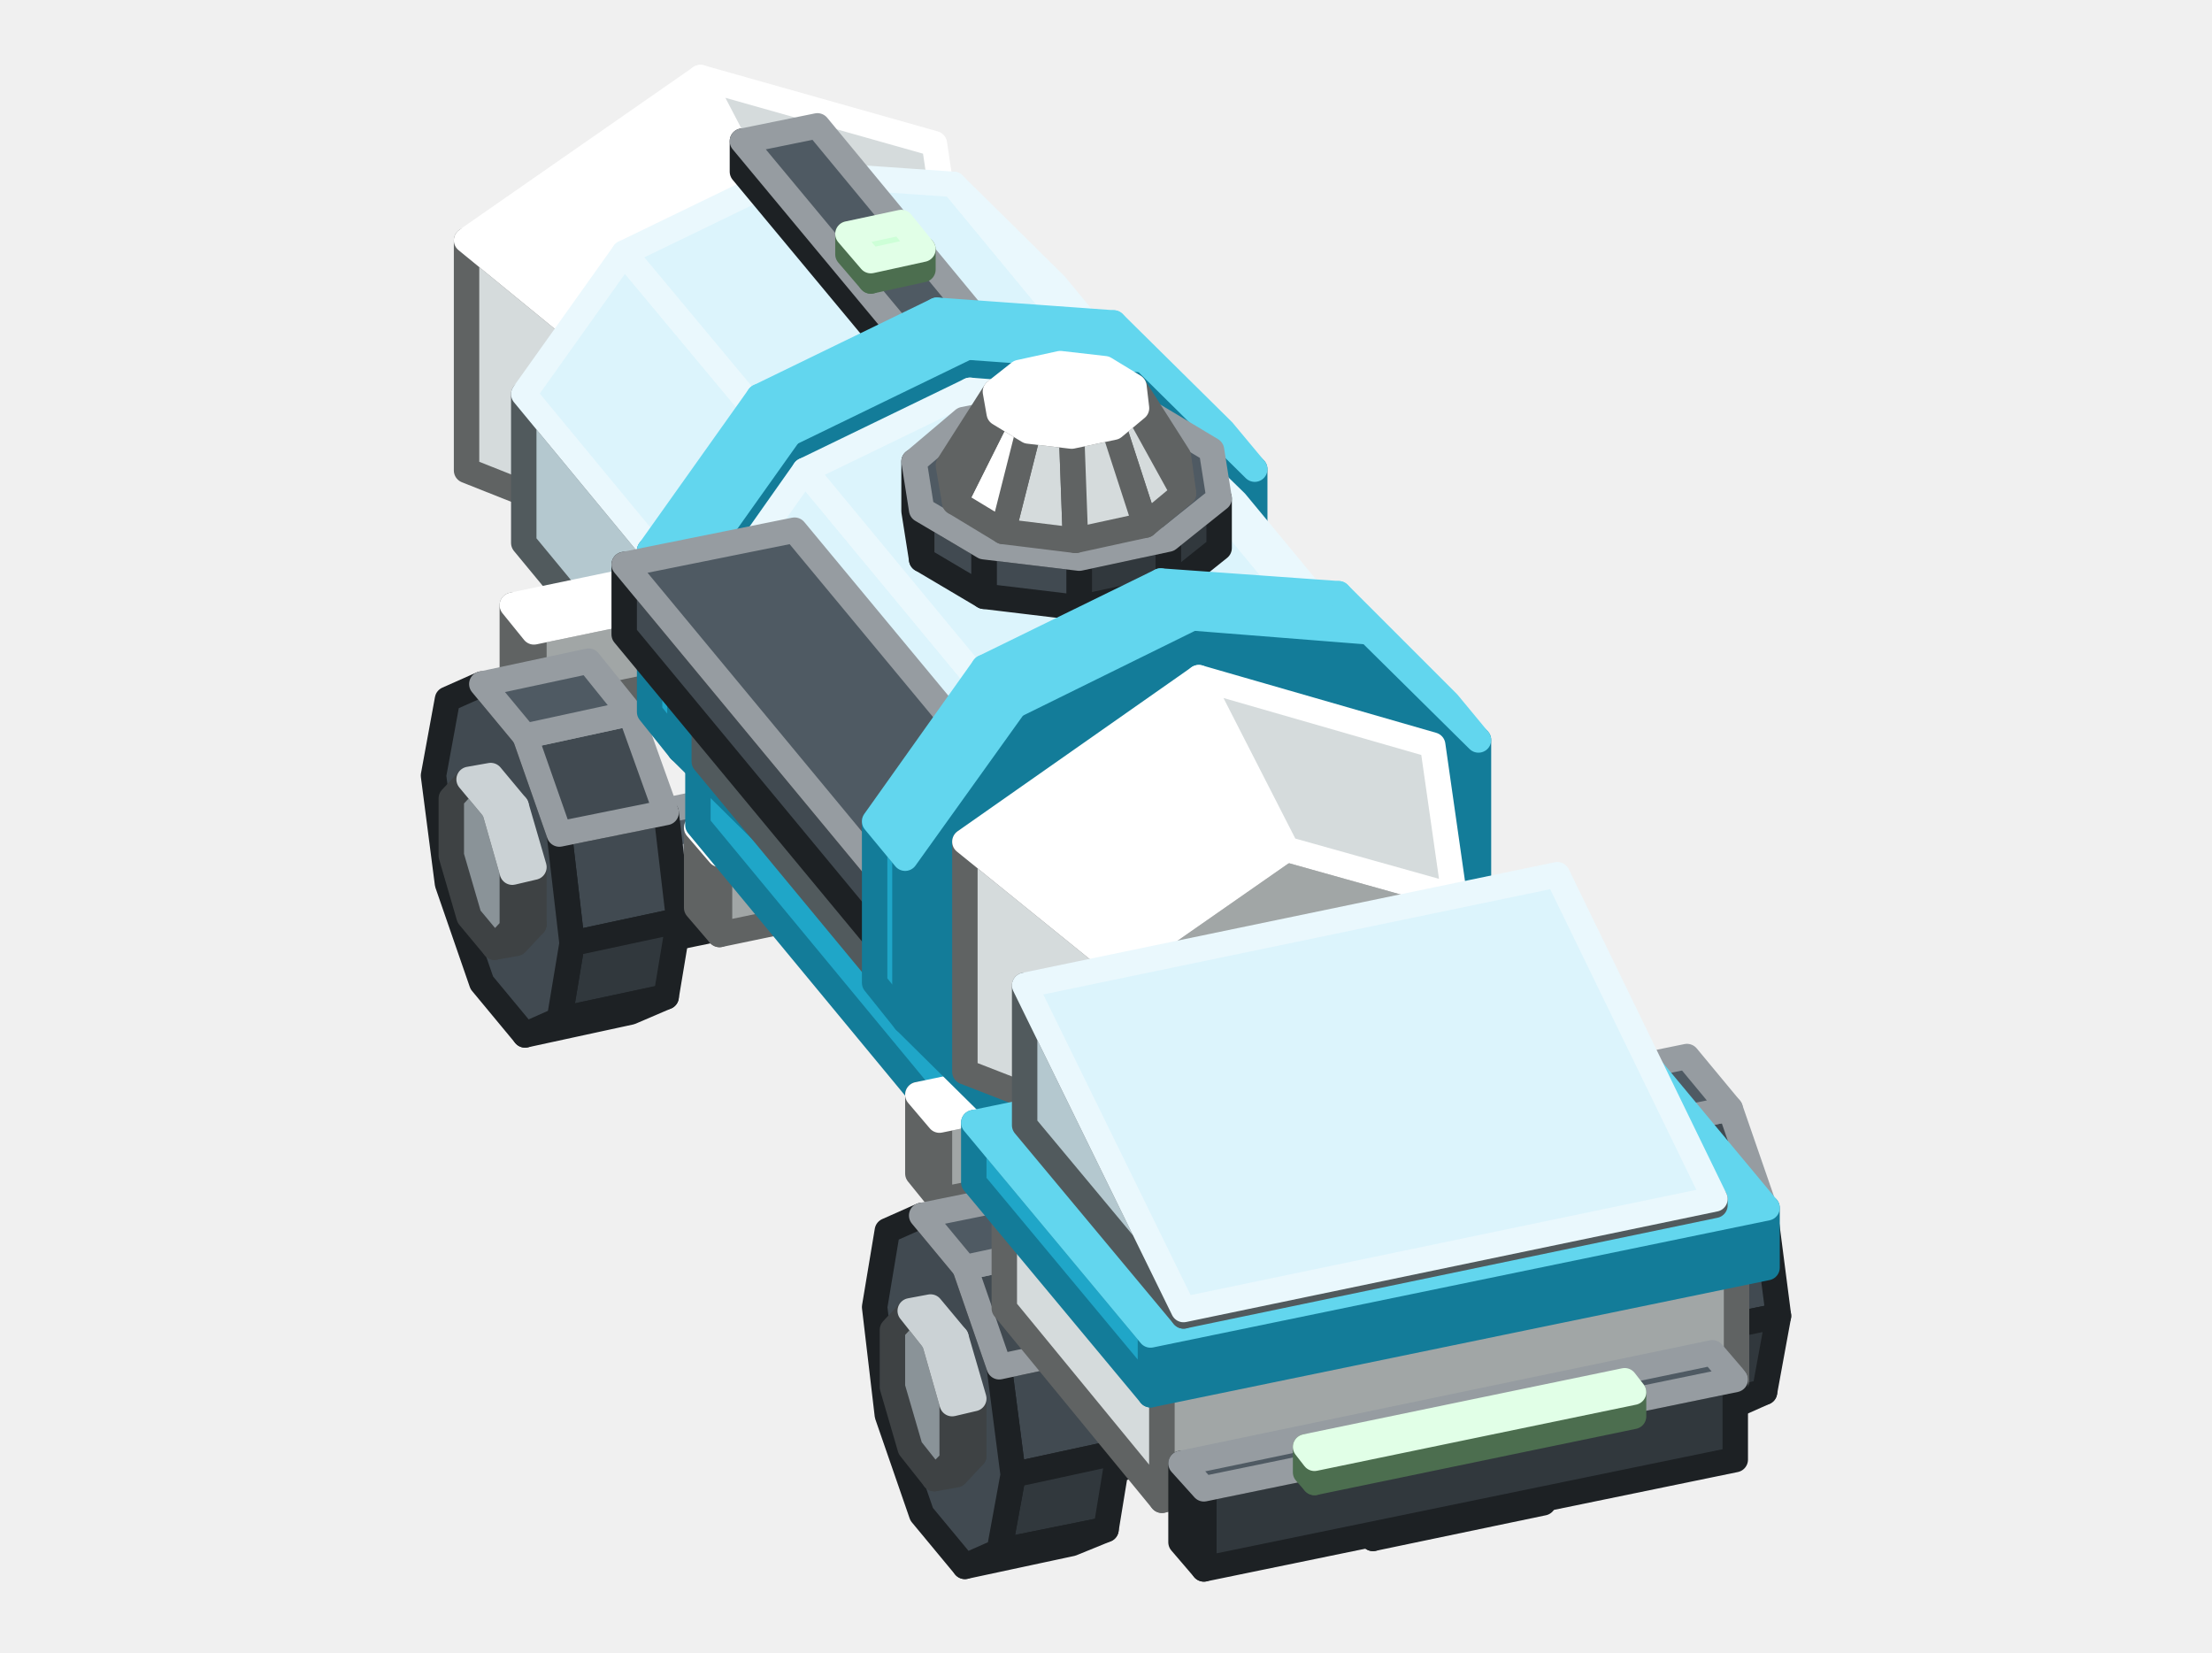
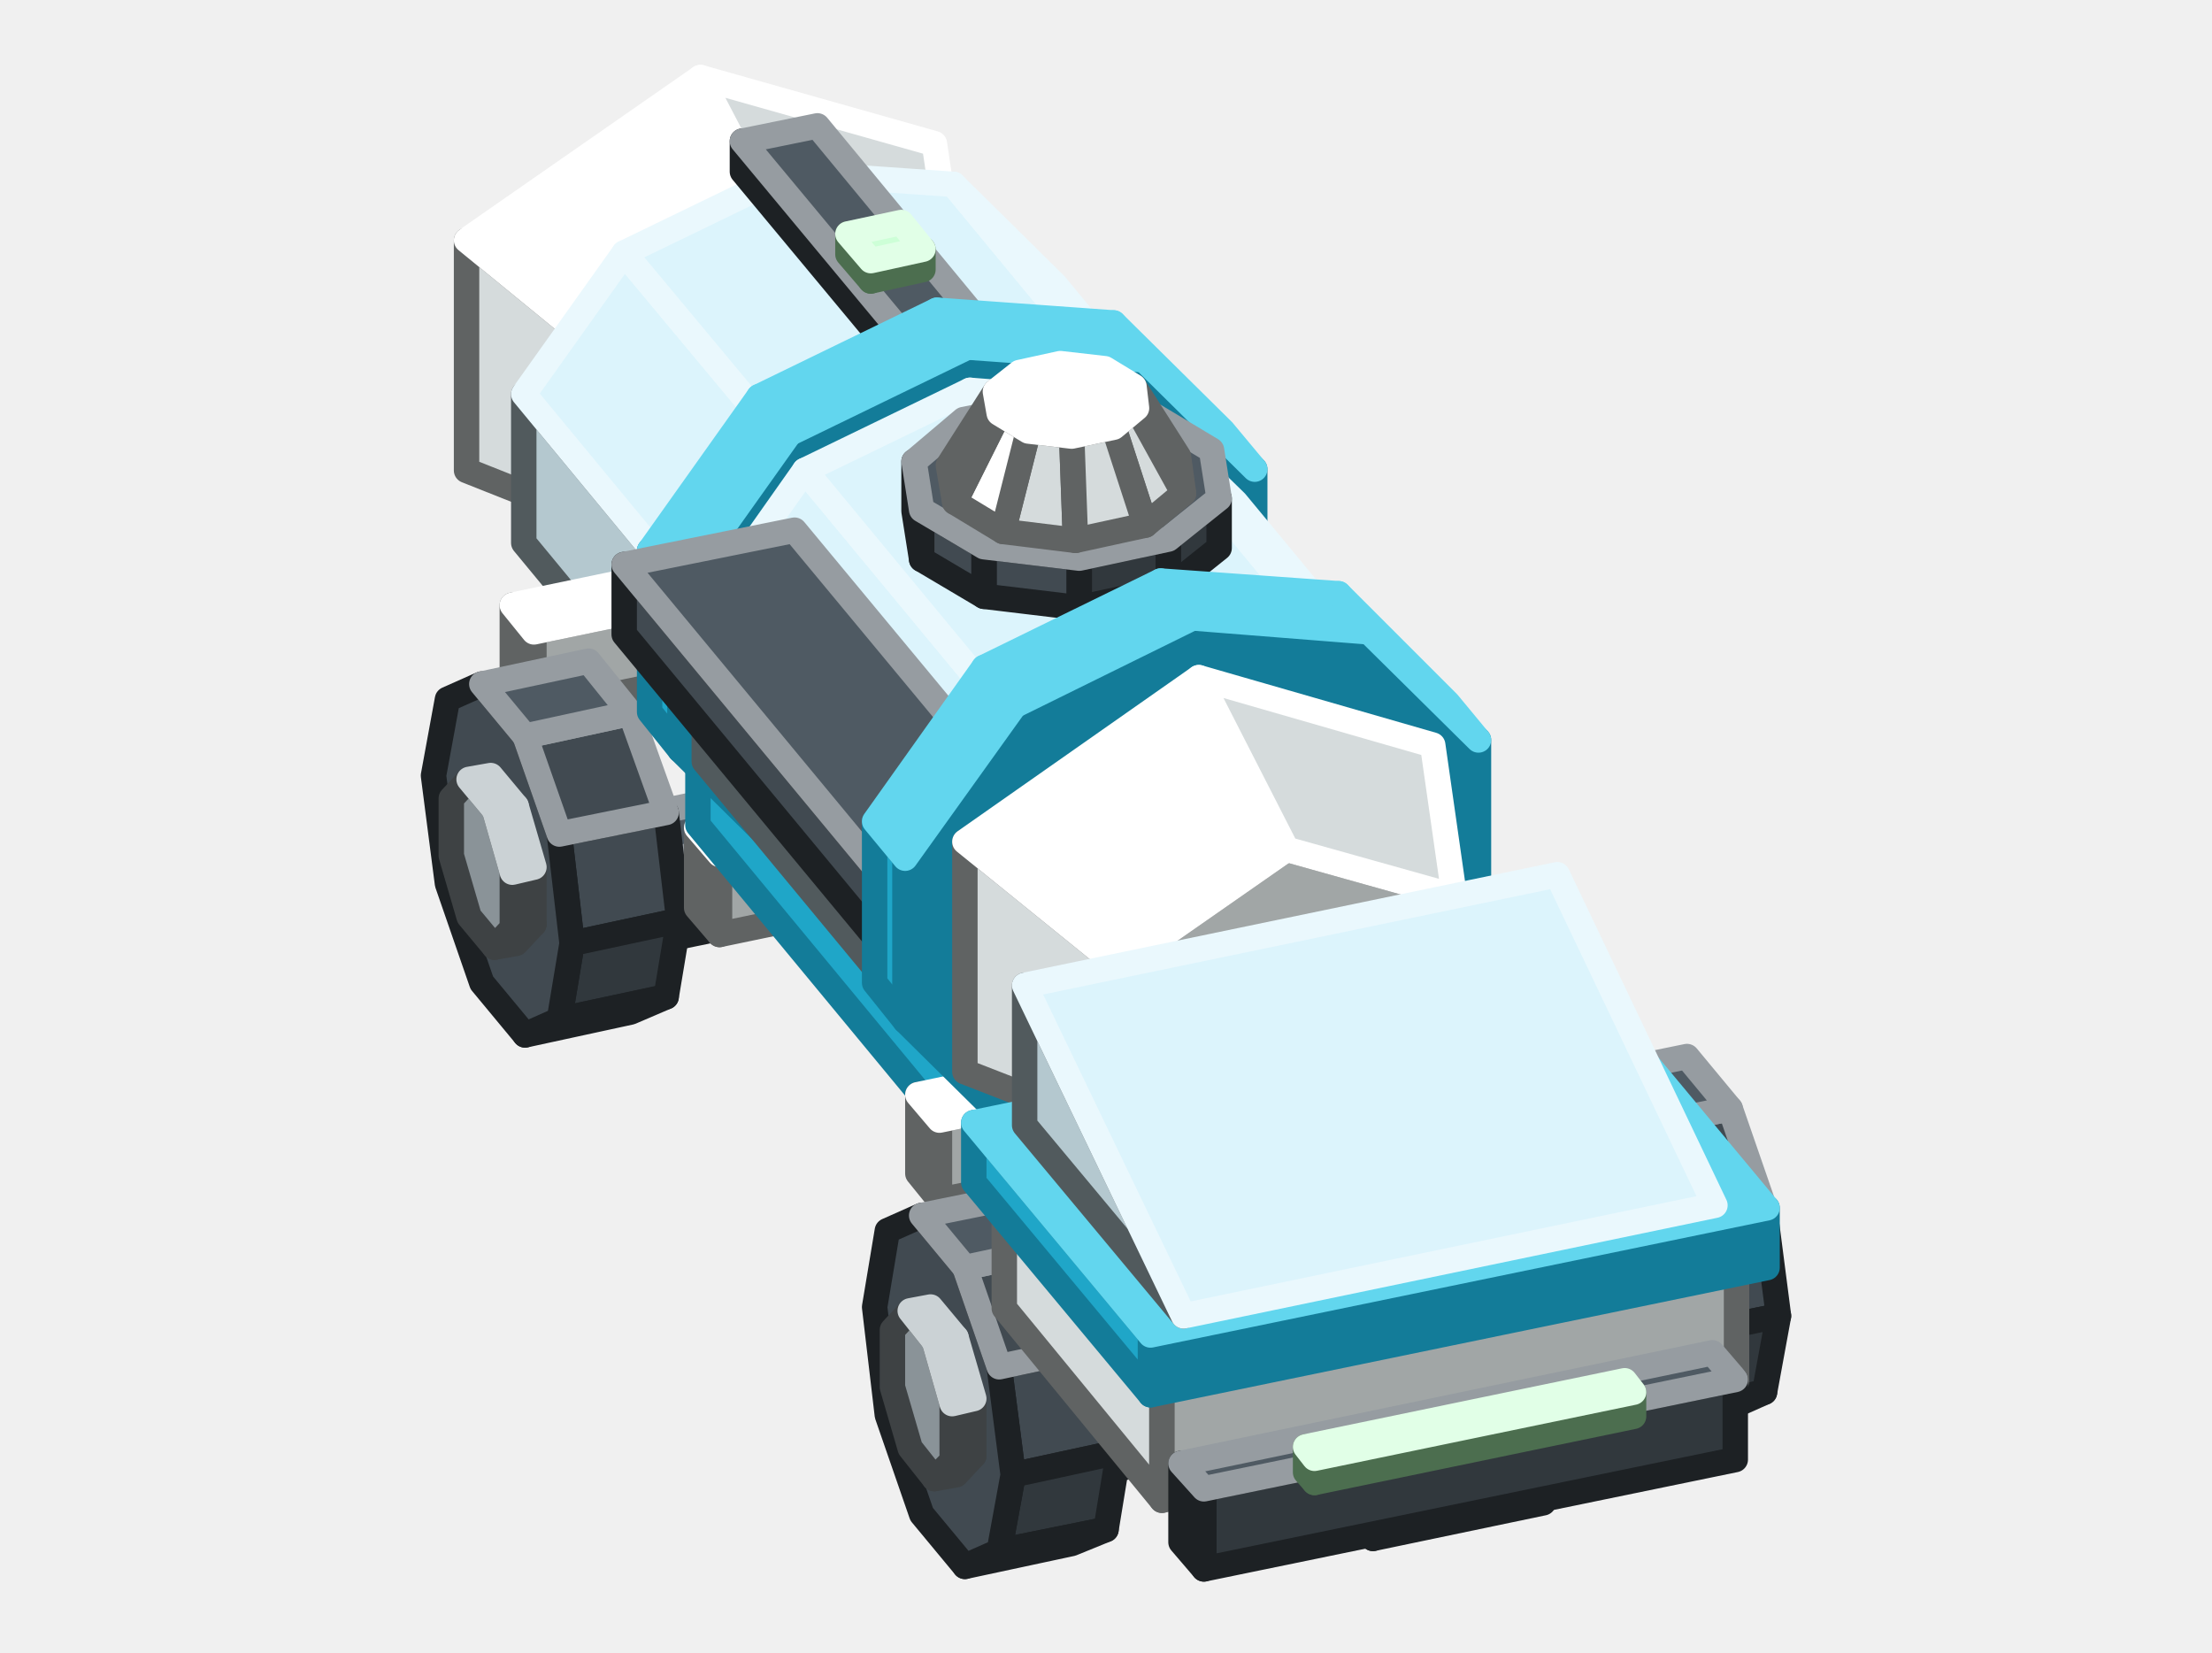
<svg xmlns="http://www.w3.org/2000/svg" width="174" height="130" viewBox="0 0 174 130">
  <g stroke-width="2" stroke-linejoin="round">
    <polygon points="36.7,37 36.7,18.9 48.8,28.8 48.8,41.8" fill="#D5DBDC" stroke="#606363" />
    <polygon points="48.8,28.8 62.1,19.5 75.3,23.3 75.3,36.3 62.1,45.6 48.8,41.8" fill="#A1A6A6" stroke="#606363" />
    <polygon points="36.7,18.9 55.1,6.1 62.1,19.5 48.8,28.8" fill="#FFFFFF" stroke="#FFFFFF" />
    <polygon points="55.1,6.1 73.5,11.3 75.3,23.3 62.1,19.5" fill="#D5DBDC" stroke="#FFFFFF" />
    <polygon points="103.8,55.4 103.8,59.9 102.2,60.2 102.2,55.7" fill="#686F73" stroke="#3E4244" />
    <polygon points="103.8,59.9 102.4,61.4 100.8,61.7 102.2,60.2" fill="#686F73" stroke="#3E4244" />
    <polygon points="100.8,50.9 102.2,55.7 102.2,60.2 100.8,61.7 98.8,59.3 97.4,54.5 97.4,50 98.8,48.5" fill="#8A9398" stroke="#3E4244" />
    <polygon points="102.4,50.5 103.8,55.4 102.2,55.7 100.8,50.9" fill="#8A9398" stroke="#CBD2D5" />
    <polygon points="100.5,48.2 102.4,50.5 100.8,50.9 98.8,48.5" fill="#A8B3B9" stroke="#CBD2D5" />
    <polygon points="104.2,53.2 105.2,61.7 96.9,63.4 95.8,54.9" fill="#414A51" stroke="#1D2124" />
    <polygon points="105.2,61.7 104.2,67.7 95.8,69.4 96.9,63.4" fill="#31383D" stroke="#1D2124" />
    <polygon points="104.2,67.7 101.5,68.9 93.1,70.6 95.8,69.4" fill="#31383D" stroke="#1D2124" />
    <polygon points="93.1,47.1 95.8,54.9 96.9,63.4 95.8,69.4 93.1,70.6 89.7,66.6 87,58.8 86,50.2 87,44.2 89.7,43" fill="#414A51" stroke="#1D2124" />
    <polygon points="101.5,45.4 104.2,53.2 95.8,54.9 93.1,47.1" fill="#414A51" stroke="#969CA1" />
    <polygon points="98.1,41.3 101.5,45.4 93.1,47.1 89.7,43" fill="#4F5A63" stroke="#969CA1" />
    <polygon points="45.1,75.4 42.4,72.1 42.4,65.8 45.1,69.2" fill="#414A51" stroke="#1D2124" />
    <polygon points="97,64.7 45.1,75.4 45.1,69.2 97,58.4" fill="#31383D" stroke="#1D2124" />
    <polygon points="45.1,69.2 42.4,65.8 94.2,55.1 97,58.4" fill="#4F5A63" stroke="#969CA1" />
    <polygon points="41.2,42.7 41.2,31 52.6,44.8 52.6,56.5" fill="#B4C8CF" stroke="#515A5D" />
    <polygon points="52.6,44.8 60.6,33.7 73.5,27.4 86.4,28.3 94.4,36.2 94.4,47.9 86.4,59 73.5,65.3 60.6,64.4 52.6,56.5" fill="#88979D" stroke="#515A5D" />
    <polygon points="41.2,31 49.1,19.9 60.6,33.7 52.6,44.8" fill="#DCF4FC" stroke="#EAF8FD" />
    <polygon points="49.1,19.9 62.1,13.6 73.5,27.4 60.6,33.7" fill="#DCF4FC" stroke="#EAF8FD" />
    <polygon points="62.1,13.6 75,14.5 86.4,28.3 73.5,27.4" fill="#DCF4FC" stroke="#EAF8FD" />
    <polygon points="75,14.5 83,22.4 94.4,36.2 86.4,28.3" fill="#B4C8CF" stroke="#EAF8FD" />
    <polygon points="102.8,99.1 71.6,61.4 71.6,52 102.8,89.7" fill="#1FA6C8" stroke="#137C99" />
    <polygon points="105.3,98.5 102.8,99.1 102.8,89.7 105.3,89.1" fill="#137C99" stroke="#137C99" />
    <polygon points="102.8,89.7 71.6,52 74.1,51.5 105.3,89.1" fill="#62D6EE" stroke="#62D6EE" />
    <polygon points="138.5,97.2 138.5,101.7 136.8,102 136.8,97.6" fill="#686F73" stroke="#3E4244" />
    <polygon points="138.5,101.7 137.1,103.2 135.4,103.5 136.8,102" fill="#686F73" stroke="#3E4244" />
    <polygon points="135.4,92.7 136.8,97.6 136.8,102 135.4,103.5 133.4,101.1 132,96.3 132,91.8 133.4,90.3" fill="#8A9398" stroke="#3E4244" />
    <polygon points="137.1,92.4 138.5,97.2 136.8,97.6 135.4,92.7" fill="#8A9398" stroke="#CBD2D5" />
    <polygon points="135.1,90 137.1,92.4 135.4,92.7 133.4,90.3" fill="#A8B3B9" stroke="#CBD2D5" />
    <polygon points="42,55.9 40.3,53.9 40.3,47.6 42,49.7" fill="#D5DBDC" stroke="#606363" />
    <polygon points="83.8,47.3 42,55.9 42,49.7 83.8,41" fill="#A1A6A6" stroke="#606363" />
    <polygon points="42,49.7 40.3,47.6 82.1,38.9 83.8,41" fill="#FFFFFF" stroke="#FFFFFF" />
    <polygon points="52.4,63.9 53.4,72.4 45,74.2 44,65.6" fill="#414A51" stroke="#1D2124" />
    <polygon points="53.4,72.4 52.4,78.4 44,80.2 45,74.2" fill="#31383D" stroke="#1D2124" />
    <polygon points="52.4,78.4 49.6,79.6 41.3,81.4 44,80.2" fill="#31383D" stroke="#1D2124" />
    <polygon points="41.3,57.9 44,65.6 45,74.2 44,80.2 41.3,81.4 37.9,77.3 35.2,69.5 34.1,61 35.2,55 37.9,53.8" fill="#414A51" stroke="#1D2124" />
    <polygon points="49.6,56.1 52.4,63.9 44,65.6 41.3,57.9" fill="#414A51" stroke="#969CA1" />
    <polygon points="46.3,52 49.6,56.1 41.3,57.9 37.9,53.8" fill="#4F5A63" stroke="#969CA1" />
    <polygon points="42,68.2 42,72.7 40.3,73 40.3,68.6" fill="#686F73" stroke="#3E4244" />
    <polygon points="42,72.7 40.6,74.2 38.9,74.5 40.3,73" fill="#686F73" stroke="#3E4244" />
    <polygon points="38.9,63.7 40.3,68.6 40.3,73 38.9,74.5 36.9,72.1 35.5,67.3 35.5,62.8 36.9,61.3" fill="#8A9398" stroke="#3E4244" />
    <polygon points="40.6,63.4 42,68.2 40.3,68.6 38.9,63.7" fill="#8A9398" stroke="#CBD2D5" />
    <polygon points="38.6,61 40.6,63.4 38.9,63.7 36.9,61.3" fill="#A8B3B9" stroke="#CBD2D5" />
    <polygon points="56.6,73.5 54.8,71.4 54.8,65.1 56.6,67.2" fill="#D5DBDC" stroke="#606363" />
    <polygon points="98.4,64.8 56.6,73.5 56.6,67.2 98.4,58.6" fill="#A1A6A6" stroke="#606363" />
    <polygon points="56.6,67.2 54.8,65.1 96.6,56.5 98.4,58.6" fill="#FFFFFF" stroke="#FFFFFF" />
    <polygon points="73.7,31.9 58.4,13.5 58.4,11.1 73.7,29.5" fill="#414A51" stroke="#1D2124" />
    <polygon points="79.5,30.7 73.7,31.9 73.7,29.5 79.5,28.3" fill="#31383D" stroke="#1D2124" />
    <polygon points="73.7,29.5 58.4,11.1 64.3,9.9 79.5,28.3" fill="#4F5A63" stroke="#969CA1" />
    <polygon points="86,102.5 54.9,64.9 54.9,55.5 86,93.1" fill="#1FA6C8" stroke="#137C99" />
    <polygon points="88.6,102 86,102.5 86,93.1 88.6,92.6" fill="#137C99" stroke="#137C99" />
    <polygon points="86,93.1 54.9,55.5 57.4,55 88.6,92.6" fill="#62D6EE" stroke="#62D6EE" />
    <polygon points="79.8,117.2 77,113.9 77,107.6 79.8,111" fill="#414A51" stroke="#1D2124" />
    <polygon points="131.6,106.5 79.8,117.2 79.8,111 131.6,100.2" fill="#31383D" stroke="#1D2124" />
    <polygon points="79.8,111 77,107.6 128.9,96.9 131.6,100.2" fill="#4F5A63" stroke="#969CA1" />
    <polygon points="51.1,56 51.1,43.3 53.5,46.2 53.5,59" fill="#1FA6C8" stroke="#137C99" />
    <polygon points="53.5,46.2 62.1,34.1 76.1,27.3 90,28.3 98.7,36.9 98.7,49.6 90,61.7 76.1,68.5 62.1,67.5 53.5,59" fill="#137C99" stroke="#137C99" />
    <polygon points="51.1,43.3 59.7,31.2 62.1,34.1 53.5,46.2" fill="#62D6EE" stroke="#62D6EE" />
    <polygon points="59.7,31.2 73.7,24.4 76.1,27.3 62.1,34.1" fill="#62D6EE" stroke="#62D6EE" />
    <polygon points="73.7,24.4 87.6,25.4 90,28.3 76.1,27.3" fill="#62D6EE" stroke="#62D6EE" />
    <polygon points="87.6,25.4 96.2,33.9 98.7,36.9 90,28.3" fill="#1FA6C8" stroke="#62D6EE" />
    <polygon points="55.4,59.9 55.4,48.2 70.3,66.1 70.3,77.9" fill="#B4C8CF" stroke="#515A5D" />
    <polygon points="70.3,66.1 78.2,55 91.2,48.7 104.1,49.7 112.1,57.5 112.1,69.2 104.1,80.3 91.2,86.6 78.2,85.7 70.3,77.9" fill="#88979D" stroke="#515A5D" />
    <polygon points="55.4,48.2 63.3,37 78.2,55 70.3,66.1" fill="#DCF4FC" stroke="#EAF8FD" />
    <polygon points="63.3,37 76.3,30.7 91.2,48.7 78.2,55" fill="#DCF4FC" stroke="#EAF8FD" />
    <polygon points="76.3,30.7 89.2,31.7 104.1,49.7 91.2,48.7" fill="#DCF4FC" stroke="#EAF8FD" />
    <polygon points="89.2,31.7 97.2,39.5 112.1,57.5 104.1,49.7" fill="#B4C8CF" stroke="#EAF8FD" />
    <polygon points="68.5,22.1 66.7,20 66.7,18.4 68.5,20.5" fill="#A8F5B0" stroke="#4C6E4F" />
    <polygon points="72.6,21.2 68.5,22.1 68.5,20.5 72.6,19.6" fill="#7FB985" stroke="#4C6E4F" />
    <polygon points="68.5,20.5 66.7,18.4 70.9,17.5 72.6,19.6" fill="#CDFFD7" stroke="#E1FFE7" />
    <polygon points="108,121 49.1,49.9 49.1,44.4 108,115.5" fill="#414A51" stroke="#1D2124" />
    <polygon points="121.4,118.2 108,121 108,115.5 121.4,112.7" fill="#31383D" stroke="#1D2124" />
    <polygon points="108,115.5 49.1,44.4 62.5,41.7 121.4,112.7" fill="#4F5A63" stroke="#969CA1" />
    <polygon points="84.9,47.8 77.4,46.9 77.4,43 84.9,43.9" fill="#414A51" stroke="#1D2124" />
    <polygon points="77.4,46.9 72.5,44 72.5,40.1 77.4,43" fill="#414A51" stroke="#1D2124" />
    <polygon points="72.5,44 71.9,40.2 71.9,36.3 72.5,40.1" fill="#414A51" stroke="#1D2124" />
    <polygon points="95.9,43.1 91.9,46.3 91.9,42.4 95.9,39.2" fill="#31383D" stroke="#1D2124" />
    <polygon points="91.9,46.3 84.9,47.8 84.9,43.9 91.9,42.4" fill="#31383D" stroke="#1D2124" />
    <polygon points="84.9,43.9 77.4,43 72.5,40.1 71.9,36.3 75.8,33 82.9,31.6 90.3,32.4 95.3,35.4 95.9,39.2 91.9,42.4" fill="#4F5A63" stroke="#969CA1" />
    <polygon points="73.9,94.4 72.2,92.3 72.2,86.1 73.9,88.1" fill="#D5DBDC" stroke="#606363" />
    <polygon points="115.7,85.8 73.9,94.4 73.9,88.1 115.7,79.5" fill="#A1A6A6" stroke="#606363" />
    <polygon points="73.9,88.1 72.2,86.1 114,77.4 115.7,79.5" fill="#FFFFFF" stroke="#FFFFFF" />
    <polygon points="84.6,42.5 78.9,41.8 80.9,33.9 84.3,34.3" fill="#D5DBDC" stroke="#606363" />
    <polygon points="78.9,41.8 75.1,39.5 78.6,32.5 80.9,33.9" fill="#FFFFFF" stroke="#606363" />
    <polygon points="75.1,39.5 74.6,36.6 78.3,30.8 78.6,32.5" fill="#FFFFFF" stroke="#606363" />
    <polygon points="92.7,35.9 93.1,38.8 89.4,32.1 89.2,30.4" fill="#D5DBDC" stroke="#606363" />
    <polygon points="93.1,38.8 90.1,41.3 87.6,33.6 89.4,32.1" fill="#D5DBDC" stroke="#606363" />
    <polygon points="90.1,41.3 84.6,42.5 84.3,34.3 87.6,33.6" fill="#D5DBDC" stroke="#606363" />
    <polygon points="84.3,34.3 80.9,33.9 78.6,32.5 78.3,30.8 80.2,29.3 83.4,28.6 86.9,29 89.2,30.4 89.4,32.1 87.6,33.6" fill="#FFFFFF" stroke="#FFFFFF" />
    <polygon points="68.8,77.3 68.8,64.6 71.2,67.5 71.2,80.3" fill="#1FA6C8" stroke="#137C99" />
    <polygon points="71.2,67.5 79.8,55.5 93.8,48.6 107.7,49.7 116.3,58.2 116.3,70.9 107.7,83 93.8,89.8 79.8,88.8 71.2,80.3" fill="#137C99" stroke="#137C99" />
    <polygon points="68.8,64.6 77.4,52.5 79.8,55.5 71.2,67.5" fill="#62D6EE" stroke="#62D6EE" />
    <polygon points="77.4,52.5 91.3,45.7 93.8,48.6 79.8,55.5" fill="#62D6EE" stroke="#62D6EE" />
    <polygon points="91.3,45.7 105.3,46.7 107.7,49.7 93.8,48.6" fill="#62D6EE" stroke="#62D6EE" />
    <polygon points="105.3,46.7 113.9,55.3 116.3,58.2 107.7,49.7" fill="#1FA6C8" stroke="#62D6EE" />
    <polygon points="138.8,95 139.9,103.5 131.5,105.2 130.5,96.7" fill="#414A51" stroke="#1D2124" />
    <polygon points="139.9,103.5 138.8,109.5 130.5,111.2 131.5,105.2" fill="#31383D" stroke="#1D2124" />
    <polygon points="138.8,109.5 136.1,110.7 127.7,112.4 130.5,111.2" fill="#31383D" stroke="#1D2124" />
    <polygon points="127.7,88.9 130.5,96.7 131.5,105.2 130.5,111.2 127.7,112.4 124.4,108.4 121.6,100.6 120.6,92.1 121.6,86 124.4,84.8" fill="#414A51" stroke="#1D2124" />
    <polygon points="136.1,87.2 138.8,95 130.5,96.7 127.7,88.9" fill="#414A51" stroke="#969CA1" />
    <polygon points="132.7,83.1 136.1,87.2 127.7,88.9 124.4,84.8" fill="#4F5A63" stroke="#969CA1" />
    <polygon points="75.9,84.3 75.9,66.2 88,76 88,89" fill="#D5DBDC" stroke="#606363" />
    <polygon points="88,76 101.2,66.8 114.4,70.5 114.4,83.6 101.2,92.8 88,89" fill="#A1A6A6" stroke="#606363" />
    <polygon points="75.9,66.2 94.3,53.3 101.2,66.8 88,76" fill="#FFFFFF" stroke="#FFFFFF" />
    <polygon points="94.3,53.3 112.7,58.6 114.4,70.5 101.2,66.8" fill="#D5DBDC" stroke="#FFFFFF" />
    <polygon points="87,105.7 88,114.2 79.7,116 78.6,107.5" fill="#414A51" stroke="#1D2124" />
    <polygon points="88,114.2 87,120.3 78.6,122 79.7,116" fill="#31383D" stroke="#1D2124" />
    <polygon points="87,120.3 84.3,121.4 75.9,123.2 78.6,122" fill="#31383D" stroke="#1D2124" />
    <polygon points="75.9,99.7 78.6,107.5 79.7,116 78.6,122 75.9,123.2 72.5,119.1 69.8,111.3 68.8,102.8 69.8,96.8 72.5,95.6" fill="#414A51" stroke="#1D2124" />
    <polygon points="84.3,97.9 87,105.7 78.6,107.5 75.9,99.7" fill="#414A51" stroke="#969CA1" />
    <polygon points="80.9,93.9 84.3,97.9 75.9,99.7 72.5,95.6" fill="#4F5A63" stroke="#969CA1" />
    <polygon points="91.4,118 79,102.9 79,93.5 91.4,108.6" fill="#D5DBDC" stroke="#606363" />
    <polygon points="136.6,108.6 91.4,118 91.4,108.6 136.6,99.2" fill="#A1A6A6" stroke="#606363" />
    <polygon points="91.4,108.6 79,93.5 124.1,84.2 136.6,99.2" fill="#FFFFFF" stroke="#FFFFFF" />
    <polygon points="76.6,110 76.6,114.5 74.9,114.9 74.9,110.4" fill="#686F73" stroke="#3E4244" />
    <polygon points="76.6,114.5 75.2,116 73.5,116.3 74.9,114.9" fill="#686F73" stroke="#3E4244" />
    <polygon points="73.5,105.5 74.9,110.4 74.9,114.9 73.5,116.3 71.6,113.9 70.2,109.1 70.2,104.6 71.6,103.1" fill="#8A9398" stroke="#3E4244" />
    <polygon points="75.2,105.2 76.6,110 74.9,110.4 73.5,105.5" fill="#8A9398" stroke="#CBD2D5" />
    <polygon points="73.2,102.8 75.2,105.2 73.5,105.5 71.6,103.1" fill="#A8B3B9" stroke="#CBD2D5" />
    <polygon points="94.7,123.4 92.9,121.3 92.9,115.1 94.7,117.1" fill="#414A51" stroke="#1D2124" />
    <polygon points="136.5,114.8 94.7,123.4 94.7,117.1 136.5,108.5" fill="#31383D" stroke="#1D2124" />
    <polygon points="94.7,117.1 92.9,115.1 134.7,106.4 136.5,108.5" fill="#4F5A63" stroke="#969CA1" />
    <polygon points="90.5,109.7 76.6,93 76.6,88.3 90.5,105" fill="#1FA6C8" stroke="#137C99" />
    <polygon points="139,99.7 90.5,109.7 90.5,105 139,95" fill="#137C99" stroke="#137C99" />
    <polygon points="90.5,105 76.6,88.3 125.1,78.3 139,95" fill="#62D6EE" stroke="#62D6EE" />
-     <polygon points="93.1,103.5 80.6,88.5 80.6,77.5 93.1,103" fill="#B4C8CF" stroke="#515A5D" />
-     <polygon points="134.9,94.8 93.1,103.5 93.1,103 134.9,94.3" fill="#88979D" stroke="#515A5D" />
-     <polygon points="93.1,103 80.6,77.5 122.5,68.8 134.9,94.3" fill="#DCF4FC" stroke="#EAF8FD" />
+     <polygon points="93.1,103.5 80.6,88.5 80.6,77.5" fill="#B4C8CF" stroke="#515A5D" />
+     <polygon points="93.1,103.5 80.6,77.5 122.5,68.8 134.9,94.8" fill="#DCF4FC" stroke="#EAF8FD" />
    <polygon points="103.4,116.6 102.7,115.8 102.7,113.8 103.4,114.7" fill="#A8F5B0" stroke="#4C6E4F" />
    <polygon points="128.5,111.4 103.4,116.6 103.4,114.7 128.5,109.5" fill="#7FB985" stroke="#4C6E4F" />
    <polygon points="103.4,114.7 102.7,113.8 127.8,108.6 128.5,109.5" fill="#CDFFD7" stroke="#E1FFE7" />
  </g>
</svg>
